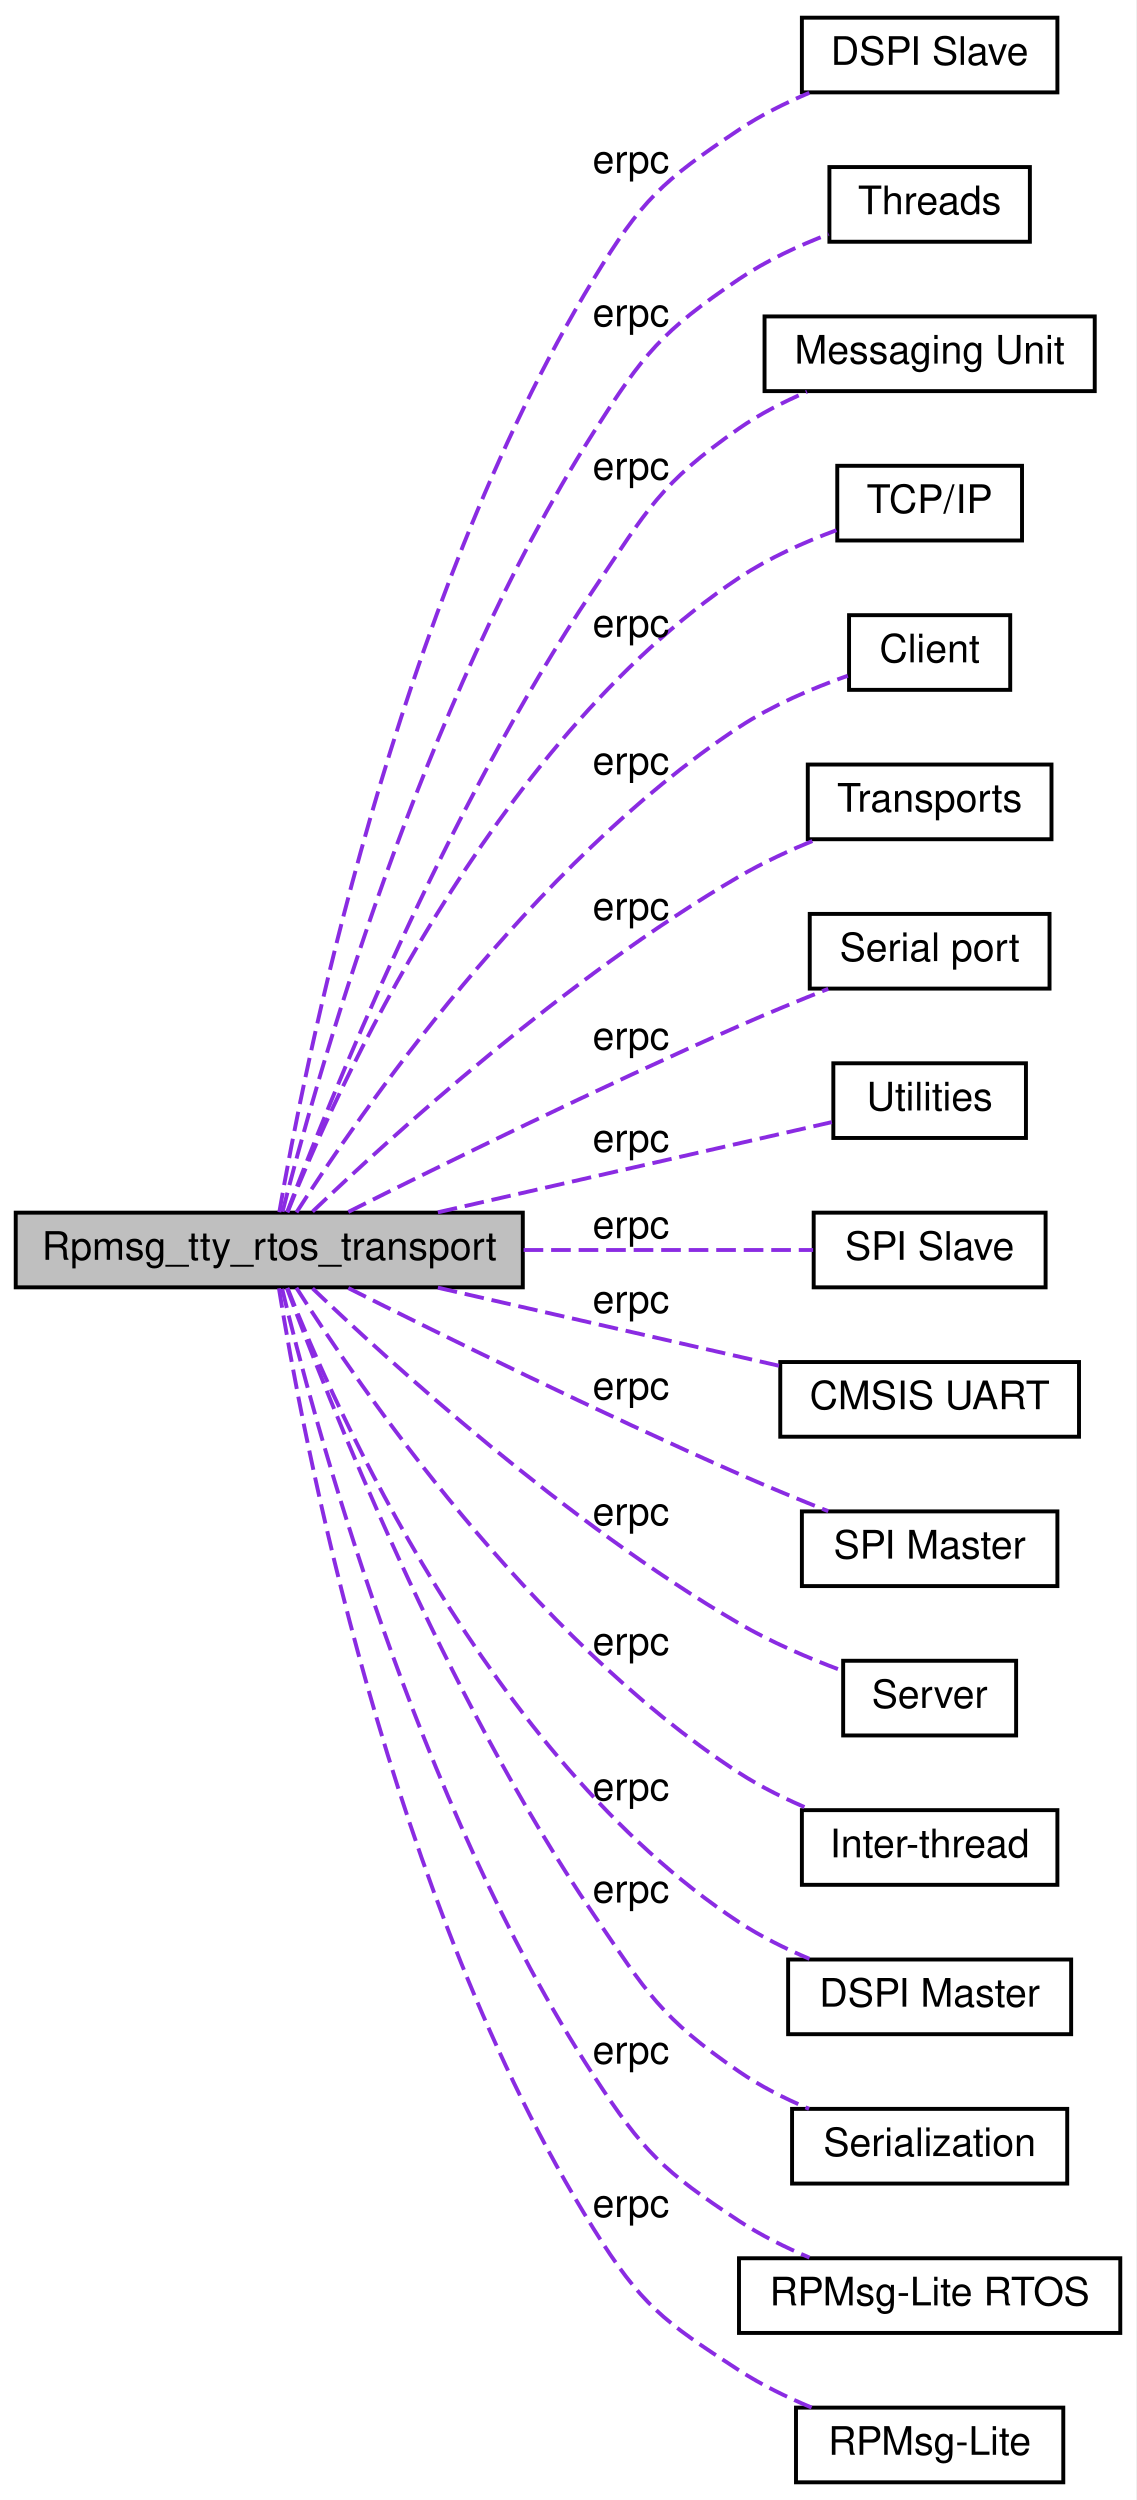
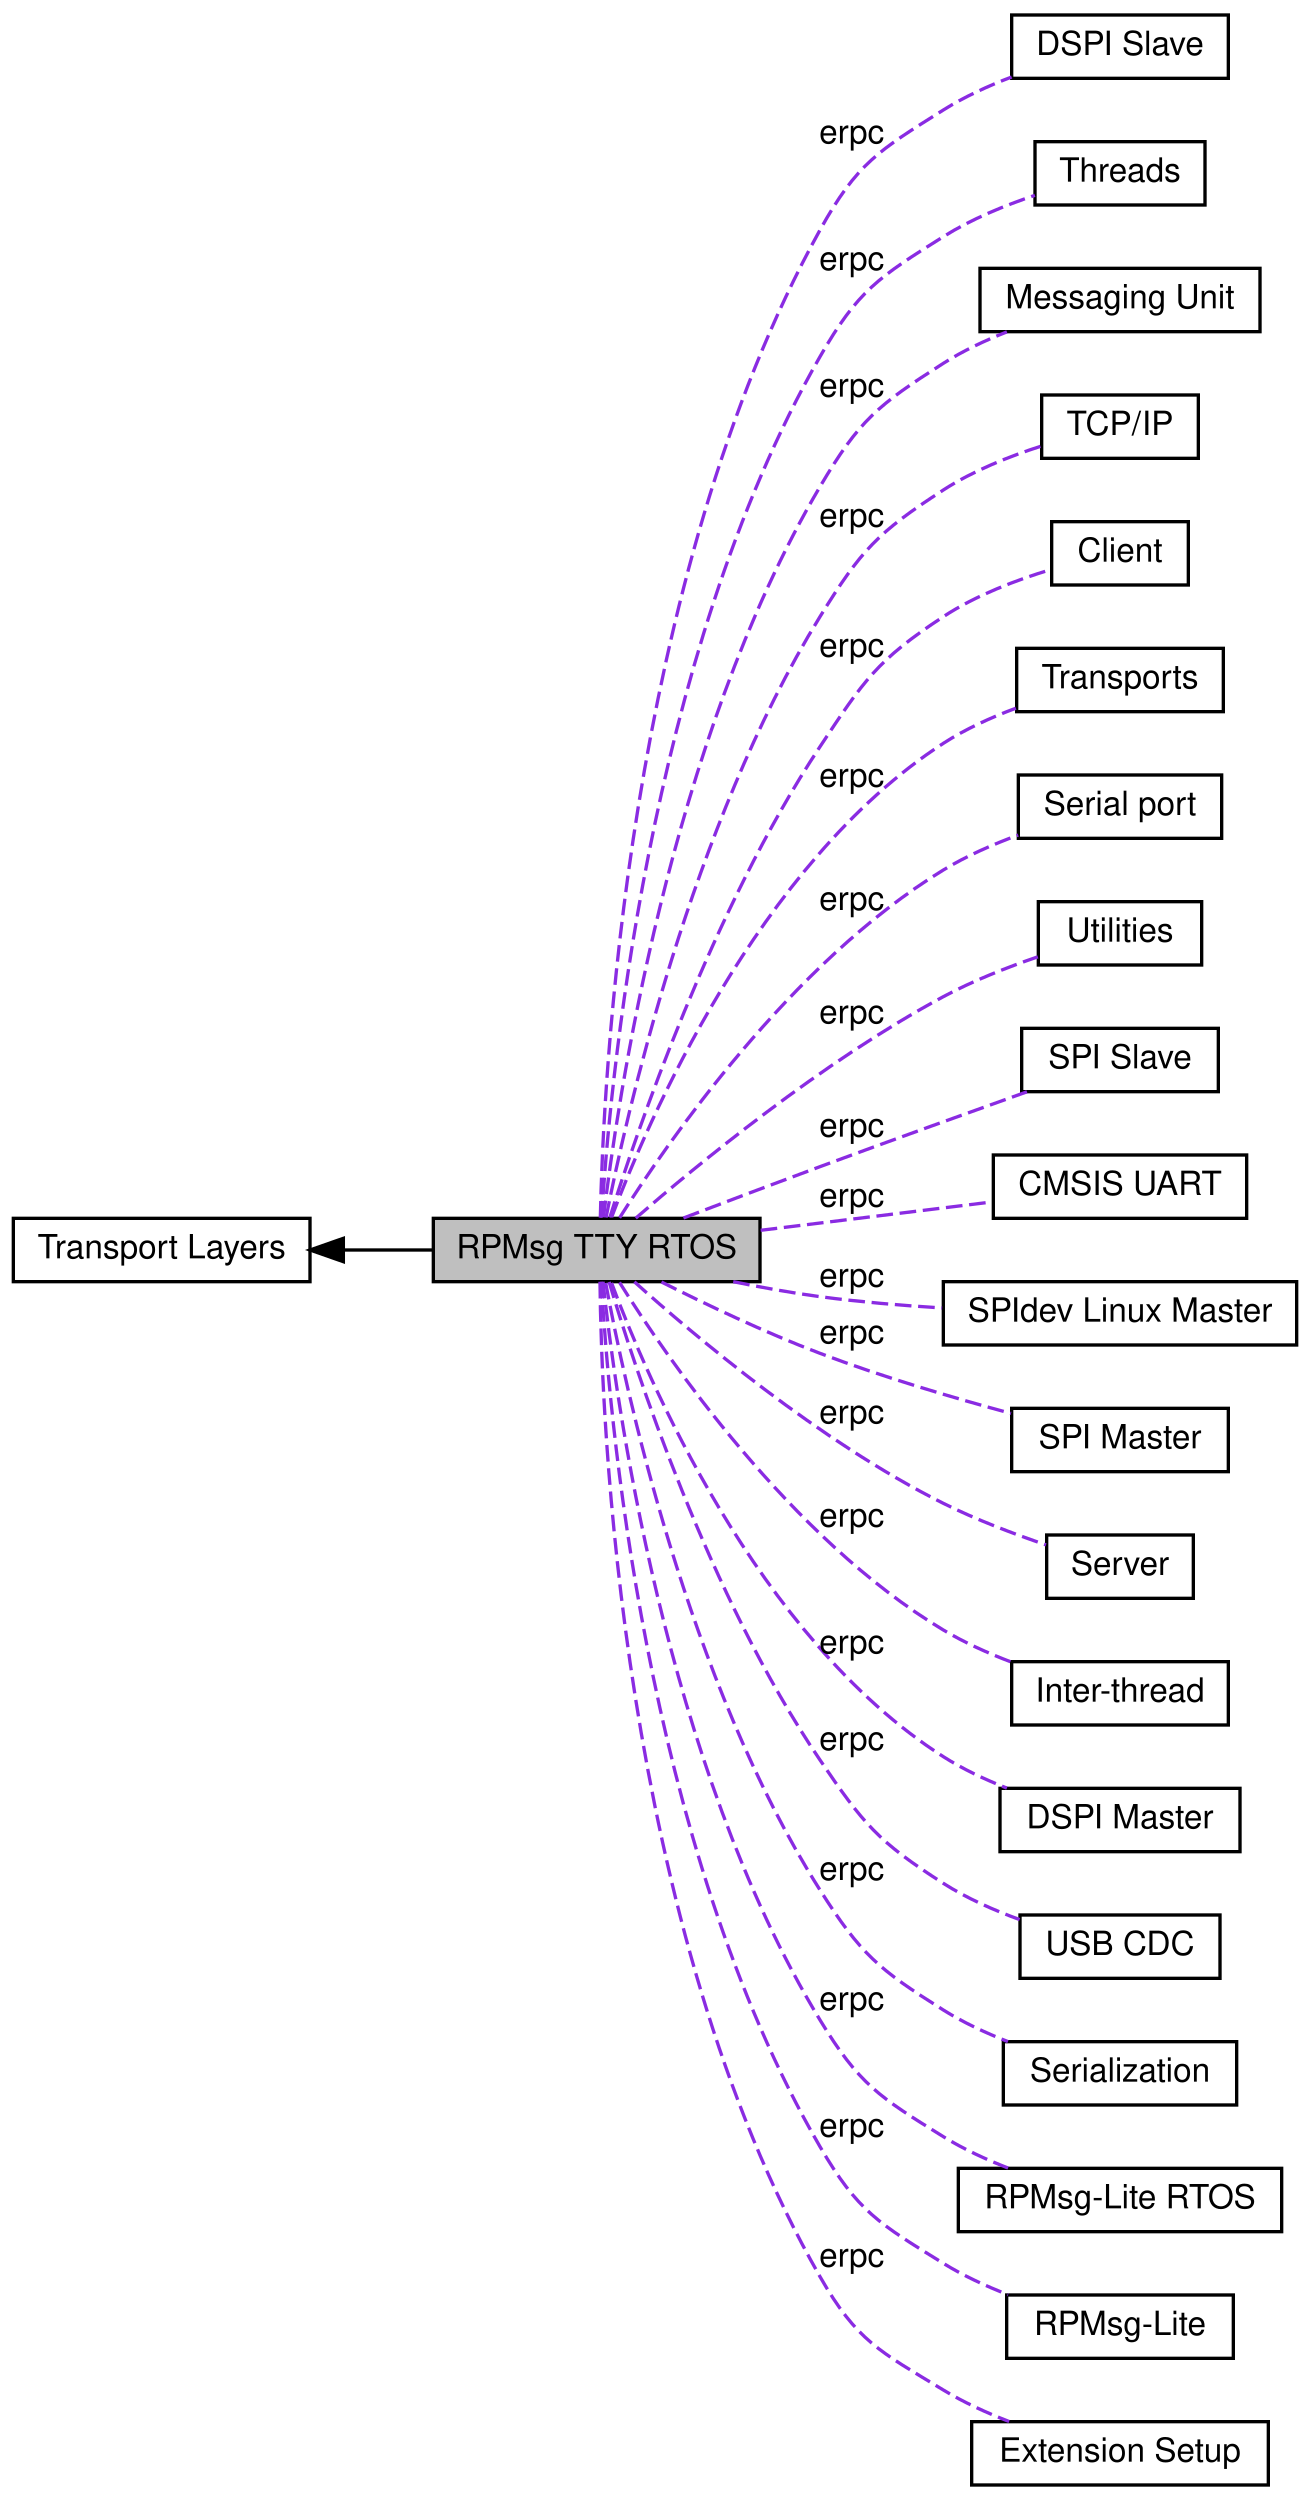
- <svg xmlns="http://www.w3.org/2000/svg" xmlns:xlink="http://www.w3.org/1999/xlink" width="289pt" height="636pt" viewBox="0.00 0.00 289.00 636.00">
-   <g id="graph0" class="graph" transform="scale(1 1) rotate(0) translate(4 632)">
-     <polygon fill="white" stroke="none" points="-4,4 -4,-632 285,-632 285,4 -4,4" />
+ <svg xmlns="http://www.w3.org/2000/svg" xmlns:xlink="http://www.w3.org/1999/xlink" width="393pt" height="750pt" viewBox="0.00 0.00 393.00 750.00">
+   <g id="graph0" class="graph" transform="scale(1 1) rotate(0) translate(4 746)">
+     <polygon fill="white" stroke="none" points="-4,4 -4,-746 389,-746 389,4 -4,4" />
    <g id="node1" class="node">
      <g id="a_node1">
-         <a xlink:href="group__dspi__slave__transport.html" target="_top" xlink:title="Kinetis SDK DSPI slave driver transport. ">
-           <polygon fill="white" stroke="black" points="200,-608.5 200,-627.5 265,-627.5 265,-608.5 200,-608.5" />
-           <text text-anchor="middle" x="232.5" y="-615.5" font-family="Helvetica,sans-Serif" font-size="10.00">DSPI Slave</text>
-         </a>
-       </g>
+         <a xlink:href="group__transports.html" target="_top" xlink:title="Transport layer classes. ">
+           <polygon fill="white" stroke="black" points="0,-361.5 0,-380.5 89,-380.5 89,-361.5 0,-361.5" />
+           <text text-anchor="middle" x="44.5" y="-368.5" font-family="Helvetica,sans-Serif" font-size="10.00">Transport Layers</text>
+         </a>
+       </g>
+     </g>
+     <g id="node14" class="node">
+       <polygon fill="#bfbfbf" stroke="black" points="126,-361.5 126,-380.5 224,-380.5 224,-361.5 126,-361.5" />
+       <text text-anchor="middle" x="175" y="-368.5" font-family="Helvetica,sans-Serif" font-size="10.00">RPMsg TTY RTOS</text>
+     </g>
+     <g id="edge1" class="edge">
+       <path fill="none" stroke="black" d="M99.163,-371C107.959,-371 117.027,-371 125.683,-371" />
+       <polygon fill="black" stroke="black" points="99.004,-367.5 89.004,-371 99.004,-374.5 99.004,-367.5" />
    </g>
    <g id="node2" class="node">
      <g id="a_node2">
-         <a xlink:href="group__port__threads.html" target="_top" xlink:title="Threading model. ">
-           <polygon fill="white" stroke="black" points="207,-570.5 207,-589.5 258,-589.5 258,-570.5 207,-570.5" />
-           <text text-anchor="middle" x="232.5" y="-577.5" font-family="Helvetica,sans-Serif" font-size="10.00">Threads</text>
+         <a xlink:href="group__dspi__slave__transport.html" target="_top" xlink:title="Kinetis SDK DSPI slave driver transport. ">
+           <polygon fill="white" stroke="black" points="299.5,-722.5 299.5,-741.5 364.5,-741.5 364.5,-722.5 299.5,-722.5" />
+           <text text-anchor="middle" x="332" y="-729.5" font-family="Helvetica,sans-Serif" font-size="10.00">DSPI Slave</text>
        </a>
      </g>
    </g>
    <g id="node3" class="node">
      <g id="a_node3">
-         <a xlink:href="group__mu__transport.html" target="_top" xlink:title="Messaging Unit transport. ">
-           <polygon fill="white" stroke="black" points="190.5,-532.5 190.5,-551.5 274.5,-551.5 274.5,-532.5 190.5,-532.5" />
-           <text text-anchor="middle" x="232.5" y="-539.5" font-family="Helvetica,sans-Serif" font-size="10.00">Messaging Unit</text>
+         <a xlink:href="group__port__threads.html" target="_top" xlink:title="Threading model. ">
+           <polygon fill="white" stroke="black" points="306.5,-684.5 306.5,-703.5 357.5,-703.5 357.5,-684.5 306.5,-684.5" />
+           <text text-anchor="middle" x="332" y="-691.5" font-family="Helvetica,sans-Serif" font-size="10.00">Threads</text>
        </a>
      </g>
    </g>
    <g id="node4" class="node">
      <g id="a_node4">
-         <a xlink:href="group__tcp__transport.html" target="_top" xlink:title="Simple TCP/IP transport. ">
-           <polygon fill="white" stroke="black" points="209,-494.5 209,-513.5 256,-513.5 256,-494.5 209,-494.5" />
-           <text text-anchor="middle" x="232.5" y="-501.5" font-family="Helvetica,sans-Serif" font-size="10.00">TCP/IP</text>
+         <a xlink:href="group__mu__transport.html" target="_top" xlink:title="Messaging Unit transport. ">
+           <polygon fill="white" stroke="black" points="290,-646.5 290,-665.5 374,-665.5 374,-646.5 290,-646.5" />
+           <text text-anchor="middle" x="332" y="-653.5" font-family="Helvetica,sans-Serif" font-size="10.00">Messaging Unit</text>
        </a>
      </g>
    </g>
    <g id="node5" class="node">
      <g id="a_node5">
-         <a xlink:href="group__infra__client.html" target="_top" xlink:title="Client classes. ">
-           <polygon fill="white" stroke="black" points="212,-456.5 212,-475.5 253,-475.5 253,-456.5 212,-456.5" />
-           <text text-anchor="middle" x="232.5" y="-463.5" font-family="Helvetica,sans-Serif" font-size="10.00">Client</text>
+         <a xlink:href="group__tcp__transport.html" target="_top" xlink:title="Simple TCP/IP transport. ">
+           <polygon fill="white" stroke="black" points="308.5,-608.5 308.5,-627.5 355.5,-627.5 355.5,-608.5 308.5,-608.5" />
+           <text text-anchor="middle" x="332" y="-615.5" font-family="Helvetica,sans-Serif" font-size="10.00">TCP/IP</text>
        </a>
      </g>
    </g>
    <g id="node6" class="node">
      <g id="a_node6">
-         <a xlink:href="group__infra__transport.html" target="_top" xlink:title="Superclasses for building transports. ">
-           <polygon fill="white" stroke="black" points="201.5,-418.5 201.5,-437.5 263.5,-437.5 263.5,-418.5 201.5,-418.5" />
-           <text text-anchor="middle" x="232.5" y="-425.5" font-family="Helvetica,sans-Serif" font-size="10.00">Transports</text>
+         <a xlink:href="group__infra__client.html" target="_top" xlink:title="Client classes. ">
+           <polygon fill="white" stroke="black" points="311.5,-570.5 311.5,-589.5 352.5,-589.5 352.5,-570.5 311.5,-570.5" />
+           <text text-anchor="middle" x="332" y="-577.5" font-family="Helvetica,sans-Serif" font-size="10.00">Client</text>
        </a>
      </g>
    </g>
    <g id="node7" class="node">
      <g id="a_node7">
-         <a xlink:href="group__serial__transport.html" target="_top" xlink:title="POSIX and Win32 serial port transport. ">
-           <polygon fill="white" stroke="black" points="202,-380.5 202,-399.5 263,-399.5 263,-380.5 202,-380.5" />
-           <text text-anchor="middle" x="232.5" y="-387.5" font-family="Helvetica,sans-Serif" font-size="10.00">Serial port</text>
+         <a xlink:href="group__infra__transport.html" target="_top" xlink:title="Superclasses for building transports. ">
+           <polygon fill="white" stroke="black" points="301,-532.5 301,-551.5 363,-551.5 363,-532.5 301,-532.5" />
+           <text text-anchor="middle" x="332" y="-539.5" font-family="Helvetica,sans-Serif" font-size="10.00">Transports</text>
        </a>
      </g>
    </g>
    <g id="node8" class="node">
      <g id="a_node8">
-         <a xlink:href="group__infra__utility.html" target="_top" xlink:title="Utility code used by the infrastructure. ">
-           <polygon fill="white" stroke="black" points="208,-342.5 208,-361.5 257,-361.5 257,-342.5 208,-342.5" />
-           <text text-anchor="middle" x="232.5" y="-349.5" font-family="Helvetica,sans-Serif" font-size="10.00">Utilities</text>
+         <a xlink:href="group__serial__transport.html" target="_top" xlink:title="POSIX and Win32 serial port transport. ">
+           <polygon fill="white" stroke="black" points="301.5,-494.5 301.5,-513.5 362.5,-513.5 362.5,-494.5 301.5,-494.5" />
+           <text text-anchor="middle" x="332" y="-501.5" font-family="Helvetica,sans-Serif" font-size="10.00">Serial port</text>
        </a>
      </g>
    </g>
    <g id="node9" class="node">
      <g id="a_node9">
-         <a xlink:href="group__spi__slave__transport.html" target="_top" xlink:title="Kinetis SDK SPI slave driver transport. ">
-           <polygon fill="white" stroke="black" points="203,-304.5 203,-323.5 262,-323.5 262,-304.5 203,-304.5" />
-           <text text-anchor="middle" x="232.5" y="-311.5" font-family="Helvetica,sans-Serif" font-size="10.00">SPI Slave</text>
+         <a xlink:href="group__infra__utility.html" target="_top" xlink:title="Utility code used by the infrastructure. ">
+           <polygon fill="white" stroke="black" points="307.5,-456.5 307.5,-475.5 356.5,-475.5 356.5,-456.5 307.5,-456.5" />
+           <text text-anchor="middle" x="332" y="-463.5" font-family="Helvetica,sans-Serif" font-size="10.00">Utilities</text>
        </a>
      </g>
    </g>
    <g id="node10" class="node">
      <g id="a_node10">
-         <a xlink:href="group__uart__transport.html" target="_top" xlink:title="CMSIS UART driver transport. ">
-           <polygon fill="white" stroke="black" points="194.5,-266.5 194.5,-285.5 270.5,-285.5 270.5,-266.5 194.5,-266.5" />
-           <text text-anchor="middle" x="232.5" y="-273.5" font-family="Helvetica,sans-Serif" font-size="10.00">CMSIS UART</text>
+         <a xlink:href="group__spi__slave__transport.html" target="_top" xlink:title="Kinetis SDK SPI slave driver transport. ">
+           <polygon fill="white" stroke="black" points="302.5,-418.5 302.5,-437.5 361.5,-437.5 361.5,-418.5 302.5,-418.5" />
+           <text text-anchor="middle" x="332" y="-425.5" font-family="Helvetica,sans-Serif" font-size="10.00">SPI Slave</text>
        </a>
      </g>
    </g>
    <g id="node11" class="node">
      <g id="a_node11">
-         <a xlink:href="group__spi__master__transport.html" target="_top" xlink:title="Kinetis SDK SPI master driver transport. ">
-           <polygon fill="white" stroke="black" points="200,-228.5 200,-247.5 265,-247.5 265,-228.5 200,-228.5" />
-           <text text-anchor="middle" x="232.5" y="-235.5" font-family="Helvetica,sans-Serif" font-size="10.00">SPI Master</text>
+         <a xlink:href="group__uart__transport.html" target="_top" xlink:title="CMSIS UART driver transport. ">
+           <polygon fill="white" stroke="black" points="294,-380.5 294,-399.5 370,-399.5 370,-380.5 294,-380.5" />
+           <text text-anchor="middle" x="332" y="-387.5" font-family="Helvetica,sans-Serif" font-size="10.00">CMSIS UART</text>
        </a>
      </g>
    </g>
    <g id="node12" class="node">
      <g id="a_node12">
-         <a xlink:href="group__infra__server.html" target="_top" xlink:title="Server classes. ">
-           <polygon fill="white" stroke="black" points="210.5,-190.5 210.5,-209.5 254.5,-209.5 254.5,-190.5 210.5,-190.5" />
-           <text text-anchor="middle" x="232.5" y="-197.5" font-family="Helvetica,sans-Serif" font-size="10.00">Server</text>
+         <a xlink:href="group__spidev__master__transport.html" target="_top" xlink:title="SPIdev Linux transport. ">
+           <polygon fill="white" stroke="black" points="279,-342.5 279,-361.5 385,-361.5 385,-342.5 279,-342.5" />
+           <text text-anchor="middle" x="332" y="-349.5" font-family="Helvetica,sans-Serif" font-size="10.00">SPIdev Linux Master</text>
        </a>
      </g>
    </g>
    <g id="node13" class="node">
      <g id="a_node13">
-         <a xlink:href="group__itbp__transport.html" target="_top" xlink:title="Simple inter-thread communications transport. ">
-           <polygon fill="white" stroke="black" points="200,-152.5 200,-171.5 265,-171.5 265,-152.5 200,-152.5" />
-           <text text-anchor="middle" x="232.5" y="-159.5" font-family="Helvetica,sans-Serif" font-size="10.00">Inter-thread</text>
-         </a>
-       </g>
-     </g>
-     <g id="node14" class="node">
-       <g id="a_node14">
-         <a xlink:href="group__dspi__master__transport.html" target="_top" xlink:title="Kinetis SDK DSPI master driver transport. ">
-           <polygon fill="white" stroke="black" points="196.5,-114.5 196.5,-133.5 268.5,-133.5 268.5,-114.5 196.5,-114.5" />
-           <text text-anchor="middle" x="232.5" y="-121.5" font-family="Helvetica,sans-Serif" font-size="10.00">DSPI Master</text>
-         </a>
-       </g>
+         <a xlink:href="group__spi__master__transport.html" target="_top" xlink:title="Kinetis SDK SPI master driver transport. ">
+           <polygon fill="white" stroke="black" points="299.5,-304.5 299.5,-323.5 364.5,-323.5 364.5,-304.5 299.5,-304.5" />
+           <text text-anchor="middle" x="332" y="-311.5" font-family="Helvetica,sans-Serif" font-size="10.00">SPI Master</text>
+         </a>
+       </g>
+     </g>
+     <g id="edge10" class="edge">
+       <path fill="none" stroke="blueviolet" stroke-dasharray="5,2" d="M176.101,-380.703C176.902,-420.222 183.811,-571.931 242,-677 253.116,-697.071 259.573,-700.793 279,-713 285.266,-716.938 292.468,-720.225 299.474,-722.898" />
+       <text text-anchor="middle" x="251.5" y="-703" font-family="Helvetica,sans-Serif" font-size="10.00">erpc</text>
+     </g>
+     <g id="edge8" class="edge">
+       <path fill="none" stroke="blueviolet" stroke-dasharray="5,2" d="M176.483,-380.719C178.671,-417.15 189.951,-548.153 242,-639 253.406,-658.908 259.573,-662.793 279,-675 287.382,-680.267 297.437,-684.372 306.462,-687.396" />
+       <text text-anchor="middle" x="251.5" y="-665" font-family="Helvetica,sans-Serif" font-size="10.00">erpc</text>
+     </g>
+     <g id="edge12" class="edge">
+       <path fill="none" stroke="blueviolet" stroke-dasharray="5,2" d="M177.058,-380.844C180.969,-413.936 196.799,-523.383 242,-600 253.817,-620.03 259.394,-624.492 279,-637 284.834,-640.722 291.5,-643.853 298.068,-646.432" />
+       <text text-anchor="middle" x="251.5" y="-627" font-family="Helvetica,sans-Serif" font-size="10.00">erpc</text>
+     </g>
+     <g id="edge19" class="edge">
+       <path fill="none" stroke="blueviolet" stroke-dasharray="5,2" d="M177.813,-380.737C183.554,-409.886 203.288,-498.309 242,-561 254.385,-581.056 259.212,-586.19 279,-599 287.956,-604.798 298.922,-609.14 308.47,-612.199" />
+       <text text-anchor="middle" x="251.5" y="-588" font-family="Helvetica,sans-Serif" font-size="10.00">erpc</text>
+     </g>
+     <g id="edge2" class="edge">
+       <path fill="none" stroke="blueviolet" stroke-dasharray="5,2" d="M178.955,-380.771C186.762,-405.696 209.585,-473.121 242,-522 255.205,-541.912 259.028,-547.886 279,-561 288.802,-567.436 301.071,-572.053 311.23,-575.123" />
+       <text text-anchor="middle" x="251.5" y="-549" font-family="Helvetica,sans-Serif" font-size="10.00">erpc</text>
+     </g>
+     <g id="edge4" class="edge">
+       <path fill="none" stroke="blueviolet" stroke-dasharray="5,2" d="M179.485,-380.828C189.813,-408.395 223.073,-486.795 279,-523 285.616,-527.283 293.329,-530.772 300.757,-533.535" />
+       <text text-anchor="middle" x="251.5" y="-510" font-family="Helvetica,sans-Serif" font-size="10.00">erpc</text>
+     </g>
+     <g id="edge15" class="edge">
+       <path fill="none" stroke="blueviolet" stroke-dasharray="5,2" d="M181.878,-380.665C195.825,-402.745 233.202,-457.126 279,-485 285.897,-489.198 293.866,-492.686 301.462,-495.479" />
+       <text text-anchor="middle" x="251.5" y="-473" font-family="Helvetica,sans-Serif" font-size="10.00">erpc</text>
+     </g>
+     <g id="edge5" class="edge">
+       <path fill="none" stroke="blueviolet" stroke-dasharray="5,2" d="M186.724,-380.552C204.714,-396.182 242.588,-427.437 279,-447 287.89,-451.776 298.236,-455.831 307.347,-458.952" />
+       <text text-anchor="middle" x="251.5" y="-439" font-family="Helvetica,sans-Serif" font-size="10.00">erpc</text>
+     </g>
+     <g id="edge17" class="edge">
+       <path fill="none" stroke="blueviolet" stroke-dasharray="5,2" d="M201.035,-380.597C213.354,-385.29 228.436,-390.993 242,-396 262.795,-403.676 286.408,-412.155 304.084,-418.456" />
+       <text text-anchor="middle" x="251.5" y="-405" font-family="Helvetica,sans-Serif" font-size="10.00">erpc</text>
+     </g>
+     <g id="edge20" class="edge">
+       <path fill="none" stroke="blueviolet" stroke-dasharray="5,2" d="M224.193,-376.908C246.588,-379.653 272.812,-382.867 293.67,-385.424" />
+       <text text-anchor="middle" x="251.5" y="-384" font-family="Helvetica,sans-Serif" font-size="10.00">erpc</text>
+     </g>
+     <g id="edge18" class="edge">
+       <path fill="none" stroke="blueviolet" stroke-dasharray="5,2" d="M215.967,-361.499C224.516,-359.754 233.524,-358.13 242,-357 253.812,-355.425 266.57,-354.345 278.636,-353.605" />
+       <text text-anchor="middle" x="251.5" y="-360" font-family="Helvetica,sans-Serif" font-size="10.00">erpc</text>
+     </g>
+     <g id="edge16" class="edge">
+       <path fill="none" stroke="blueviolet" stroke-dasharray="5,2" d="M194.443,-361.395C207.498,-354.83 225.542,-346.226 242,-340 260.669,-332.937 282.134,-326.616 299.305,-321.976" />
+       <text text-anchor="middle" x="251.5" y="-343" font-family="Helvetica,sans-Serif" font-size="10.00">erpc</text>
    </g>
    <g id="node15" class="node">
-       <polygon fill="#bfbfbf" stroke="black" points="0,-304.5 0,-323.5 129,-323.5 129,-304.5 0,-304.5" />
-       <text text-anchor="middle" x="64.5" y="-311.5" font-family="Helvetica,sans-Serif" font-size="10.00">Rpmsg_tty_rtos_transport</text>
-     </g>
-     <g id="edge8" class="edge">
-       <path fill="none" stroke="blueviolet" stroke-dasharray="5,2" d="M67.059,-323.618C72.953,-358.001 96.168,-477.227 147,-561 159.228,-581.153 164.408,-585.893 184,-599 189.463,-602.655 195.736,-605.784 201.896,-608.386" />
-       <text text-anchor="middle" x="156.5" y="-588" font-family="Helvetica,sans-Serif" font-size="10.00">erpc</text>
+       <g id="a_node15">
+         <a xlink:href="group__infra__server.html" target="_top" xlink:title="Server classes. ">
+           <polygon fill="white" stroke="black" points="310,-266.5 310,-285.5 354,-285.5 354,-266.5 310,-266.5" />
+           <text text-anchor="middle" x="332" y="-273.5" font-family="Helvetica,sans-Serif" font-size="10.00">Server</text>
+         </a>
+       </g>
    </g>
    <g id="edge6" class="edge">
-       <path fill="none" stroke="blueviolet" stroke-dasharray="5,2" d="M67.875,-323.733C75.691,-354.586 102.681,-452.284 147,-522 159.818,-542.163 164.228,-547.586 184,-561 190.909,-565.687 199.148,-569.494 206.81,-572.435" />
-       <text text-anchor="middle" x="156.5" y="-549" font-family="Helvetica,sans-Serif" font-size="10.00">erpc</text>
-     </g>
-     <g id="edge10" class="edge">
-       <path fill="none" stroke="blueviolet" stroke-dasharray="5,2" d="M69.047,-323.606C79.068,-350.124 109.322,-426.081 147,-482 160.715,-502.356 163.861,-508.968 184,-523 189.247,-526.656 195.3,-529.758 201.29,-532.329" />
-       <text text-anchor="middle" x="156.5" y="-510" font-family="Helvetica,sans-Serif" font-size="10.00">erpc</text>
-     </g>
-     <g id="edge16" class="edge">
-       <path fill="none" stroke="blueviolet" stroke-dasharray="5,2" d="M69.158,-323.645C80.856,-353.094 120.356,-442.422 184,-485 191.53,-490.037 200.6,-494.077 208.788,-497.114" />
-       <text text-anchor="middle" x="156.5" y="-470" font-family="Helvetica,sans-Serif" font-size="10.00">erpc</text>
-     </g>
-     <g id="edge1" class="edge">
-       <path fill="none" stroke="blueviolet" stroke-dasharray="5,2" d="M71.433,-323.577C86.924,-347.808 131.073,-412.1 184,-447 192.453,-452.574 202.797,-456.951 211.671,-460.092" />
-       <text text-anchor="middle" x="156.5" y="-435" font-family="Helvetica,sans-Serif" font-size="10.00">erpc</text>
-     </g>
-     <g id="edge3" class="edge">
-       <path fill="none" stroke="blueviolet" stroke-dasharray="5,2" d="M75.511,-323.769C95.013,-342.382 140.044,-383.355 184,-409 190.137,-412.581 197.077,-415.779 203.719,-418.484" />
-       <text text-anchor="middle" x="156.5" y="-398" font-family="Helvetica,sans-Serif" font-size="10.00">erpc</text>
-     </g>
-     <g id="edge13" class="edge">
-       <path fill="none" stroke="blueviolet" stroke-dasharray="5,2" d="M84.607,-323.685C107.876,-335.365 148.476,-355.373 184,-371 191.317,-374.219 199.36,-377.523 206.714,-380.454" />
-       <text text-anchor="middle" x="156.5" y="-365" font-family="Helvetica,sans-Serif" font-size="10.00">erpc</text>
-     </g>
-     <g id="edge4" class="edge">
-       <path fill="none" stroke="blueviolet" stroke-dasharray="5,2" d="M107.389,-323.589C139.084,-330.845 181.481,-340.55 207.617,-346.533" />
-       <text text-anchor="middle" x="156.5" y="-339" font-family="Helvetica,sans-Serif" font-size="10.00">erpc</text>
-     </g>
-     <g id="edge15" class="edge">
-       <path fill="none" stroke="blueviolet" stroke-dasharray="5,2" d="M129.205,-314C154.623,-314 182.597,-314 202.857,-314" />
-       <text text-anchor="middle" x="156.5" y="-317" font-family="Helvetica,sans-Serif" font-size="10.00">erpc</text>
-     </g>
-     <g id="edge17" class="edge">
-       <path fill="none" stroke="blueviolet" stroke-dasharray="5,2" d="M107.389,-304.411C134.186,-298.277 168.632,-290.391 194.434,-284.485" />
-       <text text-anchor="middle" x="156.5" y="-298" font-family="Helvetica,sans-Serif" font-size="10.00">erpc</text>
-     </g>
-     <g id="edge14" class="edge">
-       <path fill="none" stroke="blueviolet" stroke-dasharray="5,2" d="M84.607,-304.315C107.876,-292.635 148.476,-272.627 184,-257 191.317,-253.781 199.36,-250.477 206.714,-247.546" />
-       <text text-anchor="middle" x="156.5" y="-276" font-family="Helvetica,sans-Serif" font-size="10.00">erpc</text>
-     </g>
-     <g id="edge5" class="edge">
-       <path fill="none" stroke="blueviolet" stroke-dasharray="5,2" d="M75.511,-304.231C95.013,-285.618 140.044,-244.645 184,-219 192.132,-214.256 201.673,-210.183 210.063,-207.039" />
-       <text text-anchor="middle" x="156.5" y="-244" font-family="Helvetica,sans-Serif" font-size="10.00">erpc</text>
-     </g>
-     <g id="edge9" class="edge">
-       <path fill="none" stroke="blueviolet" stroke-dasharray="5,2" d="M71.405,-304.38C86.829,-280.047 130.835,-215.537 184,-181 189.661,-177.323 196.147,-174.154 202.469,-171.517" />
-       <text text-anchor="middle" x="156.5" y="-211" font-family="Helvetica,sans-Serif" font-size="10.00">erpc</text>
-     </g>
-     <g id="edge7" class="edge">
-       <path fill="none" stroke="blueviolet" stroke-dasharray="5,2" d="M69.133,-304.318C80.759,-274.76 120.074,-185.153 184,-143 189.487,-139.382 195.771,-136.268 201.932,-133.669" />
-       <text text-anchor="middle" x="156.5" y="-174" font-family="Helvetica,sans-Serif" font-size="10.00">erpc</text>
+       <path fill="none" stroke="blueviolet" stroke-dasharray="5,2" d="M186.31,-361.457C203.996,-345.555 241.816,-313.556 279,-295 288.804,-290.107 300.188,-285.805 309.801,-282.536" />
+       <text text-anchor="middle" x="251.5" y="-319" font-family="Helvetica,sans-Serif" font-size="10.00">erpc</text>
    </g>
    <g id="node16" class="node">
      <g id="a_node16">
-         <a xlink:href="group__infra__codec.html" target="_top" xlink:title="Classes used for message serialization. ">
-           <polygon fill="white" stroke="black" points="197.5,-76.5 197.5,-95.5 267.5,-95.5 267.5,-76.5 197.5,-76.5" />
-           <text text-anchor="middle" x="232.5" y="-83.5" font-family="Helvetica,sans-Serif" font-size="10.00">Serialization</text>
-         </a>
-       </g>
-     </g>
-     <g id="edge2" class="edge">
-       <path fill="none" stroke="blueviolet" stroke-dasharray="5,2" d="M68.999,-304.31C78.895,-277.566 108.861,-201 147,-145 160.632,-124.984 164.046,-118.722 184,-105 189.416,-101.276 195.669,-98.117 201.824,-95.508" />
-       <text text-anchor="middle" x="156.5" y="-148" font-family="Helvetica,sans-Serif" font-size="10.00">erpc</text>
+         <a xlink:href="group__itbp__transport.html" target="_top" xlink:title="Simple inter-thread communications transport. ">
+           <polygon fill="white" stroke="black" points="299.5,-228.5 299.5,-247.5 364.5,-247.5 364.5,-228.5 299.5,-228.5" />
+           <text text-anchor="middle" x="332" y="-235.5" font-family="Helvetica,sans-Serif" font-size="10.00">Inter-thread</text>
+         </a>
+       </g>
+     </g>
+     <g id="edge11" class="edge">
+       <path fill="none" stroke="blueviolet" stroke-dasharray="5,2" d="M181.85,-361.288C195.736,-339.108 232.996,-284.533 279,-257 285.268,-253.249 292.397,-250.05 299.324,-247.407" />
+       <text text-anchor="middle" x="251.5" y="-288" font-family="Helvetica,sans-Serif" font-size="10.00">erpc</text>
    </g>
    <g id="node17" class="node">
      <g id="a_node17">
-         <a xlink:href="group__rpmsg__lite__rtos__transport.html" target="_top" xlink:title="RPMsg-Lite zero copy transport using RTOS API. ">
-           <polygon fill="white" stroke="black" points="184,-38.5 184,-57.5 281,-57.5 281,-38.5 184,-38.5" />
-           <text text-anchor="middle" x="232.5" y="-45.5" font-family="Helvetica,sans-Serif" font-size="10.00">RPMsg-Lite RTOS</text>
-         </a>
-       </g>
-     </g>
-     <g id="edge11" class="edge">
-       <path fill="none" stroke="blueviolet" stroke-dasharray="5,2" d="M67.775,-304.122C75.296,-272.819 101.503,-173.777 147,-104 159.702,-84.519 164.585,-79.802 184,-67 189.487,-63.382 195.771,-60.268 201.932,-57.669" />
-       <text text-anchor="middle" x="156.5" y="-107" font-family="Helvetica,sans-Serif" font-size="10.00">erpc</text>
+         <a xlink:href="group__dspi__master__transport.html" target="_top" xlink:title="Kinetis SDK DSPI master driver transport. ">
+           <polygon fill="white" stroke="black" points="296,-190.5 296,-209.5 368,-209.5 368,-190.5 296,-190.5" />
+           <text text-anchor="middle" x="332" y="-197.5" font-family="Helvetica,sans-Serif" font-size="10.00">DSPI Master</text>
+         </a>
+       </g>
+     </g>
+     <g id="edge9" class="edge">
+       <path fill="none" stroke="blueviolet" stroke-dasharray="5,2" d="M179.461,-361.134C189.725,-333.468 222.833,-254.831 279,-219 284.834,-215.278 291.5,-212.147 298.068,-209.568" />
+       <text text-anchor="middle" x="251.5" y="-250" font-family="Helvetica,sans-Serif" font-size="10.00">erpc</text>
    </g>
    <g id="node18" class="node">
      <g id="a_node18">
+         <a xlink:href="group___u_s_b___c_d_c__transport.html" target="_top" xlink:title="USB CDC transport. ">
+           <polygon fill="white" stroke="black" points="302,-152.5 302,-171.5 362,-171.5 362,-152.5 302,-152.5" />
+           <text text-anchor="middle" x="332" y="-159.5" font-family="Helvetica,sans-Serif" font-size="10.00">USB CDC</text>
+         </a>
+       </g>
+     </g>
+     <g id="edge21" class="edge">
+       <path fill="none" stroke="blueviolet" stroke-dasharray="5,2" d="M178.74,-361.413C186.19,-336.332 208.532,-267.307 242,-218 255.061,-198.758 259.394,-193.508 279,-181 285.969,-176.554 294.124,-172.951 301.881,-170.127" />
+       <text text-anchor="middle" x="251.5" y="-221" font-family="Helvetica,sans-Serif" font-size="10.00">erpc</text>
+     </g>
+     <g id="node19" class="node">
+       <g id="a_node19">
+         <a xlink:href="group__infra__codec.html" target="_top" xlink:title="Classes used for message serialization. ">
+           <polygon fill="white" stroke="black" points="297,-114.5 297,-133.5 367,-133.5 367,-114.5 297,-114.5" />
+           <text text-anchor="middle" x="332" y="-121.5" font-family="Helvetica,sans-Serif" font-size="10.00">Serialization</text>
+         </a>
+       </g>
+     </g>
+     <g id="edge3" class="edge">
+       <path fill="none" stroke="blueviolet" stroke-dasharray="5,2" d="M177.709,-361.11C183.162,-331.514 202.174,-241.811 242,-179 254.286,-159.623 259.573,-155.207 279,-143 284.941,-139.267 291.722,-136.118 298.381,-133.523" />
+       <text text-anchor="middle" x="251.5" y="-182" font-family="Helvetica,sans-Serif" font-size="10.00">erpc</text>
+     </g>
+     <g id="node20" class="node">
+       <g id="a_node20">
+         <a xlink:href="group__rpmsg__lite__rtos__transport.html" target="_top" xlink:title="RPMsg-Lite zero copy transport using RTOS API. ">
+           <polygon fill="white" stroke="black" points="283.5,-76.5 283.5,-95.5 380.5,-95.5 380.5,-76.5 283.5,-76.5" />
+           <text text-anchor="middle" x="332" y="-83.5" font-family="Helvetica,sans-Serif" font-size="10.00">RPMsg-Lite RTOS</text>
+         </a>
+       </g>
+     </g>
+     <g id="edge13" class="edge">
+       <path fill="none" stroke="blueviolet" stroke-dasharray="5,2" d="M176.906,-361.483C180.401,-328.516 195.238,-217.005 242,-140 253.749,-120.652 259.749,-116.908 279,-105 284.967,-101.309 291.759,-98.178 298.421,-95.588" />
+       <text text-anchor="middle" x="251.5" y="-143" font-family="Helvetica,sans-Serif" font-size="10.00">erpc</text>
+     </g>
+     <g id="node21" class="node">
+       <g id="a_node21">
        <a xlink:href="group__rpmsg__lite__transport.html" target="_top" xlink:title="RPMsg-Lite zero copy transport. ">
-           <polygon fill="white" stroke="black" points="198.5,-0.5 198.5,-19.5 266.5,-19.5 266.5,-0.5 198.5,-0.5" />
-           <text text-anchor="middle" x="232.5" y="-7.5" font-family="Helvetica,sans-Serif" font-size="10.00">RPMsg-Lite</text>
-         </a>
-       </g>
-     </g>
-     <g id="edge12" class="edge">
-       <path fill="none" stroke="blueviolet" stroke-dasharray="5,2" d="M66.961,-304.255C72.524,-269.429 94.761,-148.748 147,-65 159.143,-45.533 164.759,-41.499 184,-29 189.661,-25.323 196.147,-22.154 202.469,-19.517" />
-       <text text-anchor="middle" x="156.5" y="-68" font-family="Helvetica,sans-Serif" font-size="10.00">erpc</text>
+           <polygon fill="white" stroke="black" points="298,-38.5 298,-57.5 366,-57.5 366,-38.5 298,-38.5" />
+           <text text-anchor="middle" x="332" y="-45.5" font-family="Helvetica,sans-Serif" font-size="10.00">RPMsg-Lite</text>
+         </a>
+       </g>
+     </g>
+     <g id="edge14" class="edge">
+       <path fill="none" stroke="blueviolet" stroke-dasharray="5,2" d="M176.419,-361.471C178.392,-325.174 189.046,-193.027 242,-102 253.382,-82.434 259.749,-78.908 279,-67 284.967,-63.309 291.759,-60.178 298.421,-57.588" />
+       <text text-anchor="middle" x="251.5" y="-105" font-family="Helvetica,sans-Serif" font-size="10.00">erpc</text>
+     </g>
+     <g id="node22" class="node">
+       <g id="a_node22">
+         <a xlink:href="group__port__setup__extensions.html" target="_top" xlink:title="Extension setup functions. ">
+           <polygon fill="white" stroke="black" points="287.5,-0.5 287.5,-19.5 376.5,-19.5 376.5,-0.5 287.5,-0.5" />
+           <text text-anchor="middle" x="332" y="-7.5" font-family="Helvetica,sans-Serif" font-size="10.00">Extension Setup</text>
+         </a>
+       </g>
+     </g>
+     <g id="edge7" class="edge">
+       <path fill="none" stroke="blueviolet" stroke-dasharray="5,2" d="M175.997,-361.456C176.386,-321.921 181.88,-168.157 242,-63 253.084,-43.612 259.923,-40.611 279,-29 285.076,-25.302 291.984,-22.154 298.736,-19.548" />
+       <text text-anchor="middle" x="251.5" y="-66" font-family="Helvetica,sans-Serif" font-size="10.00">erpc</text>
    </g>
  </g>
</svg>
